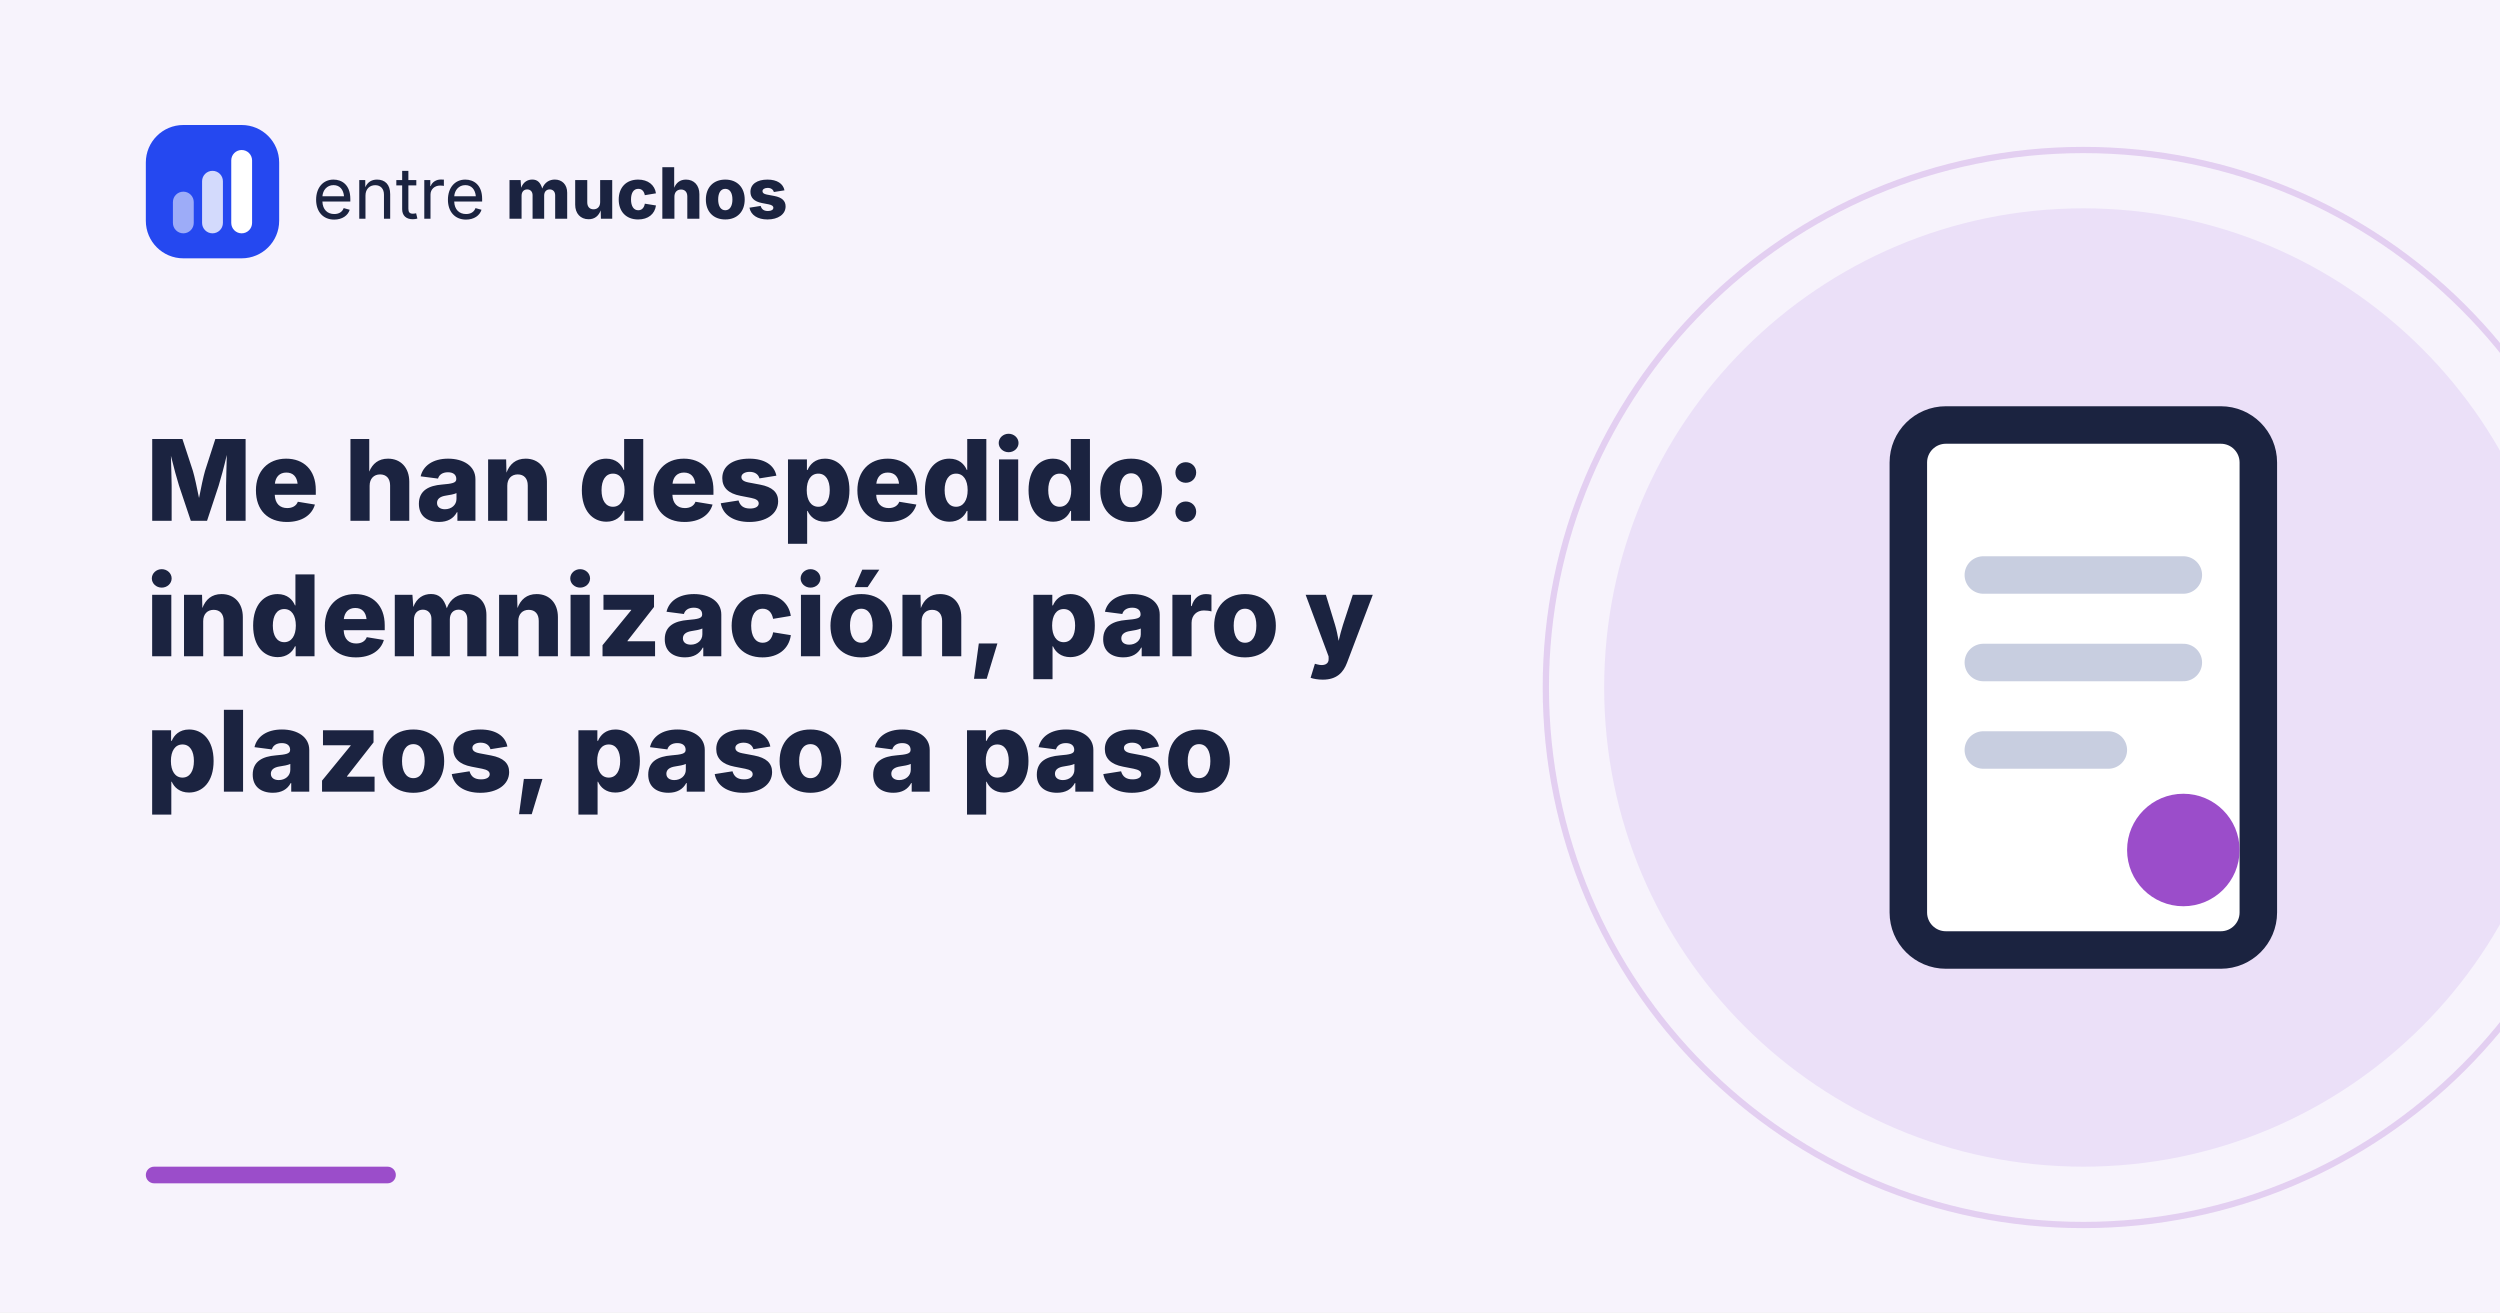
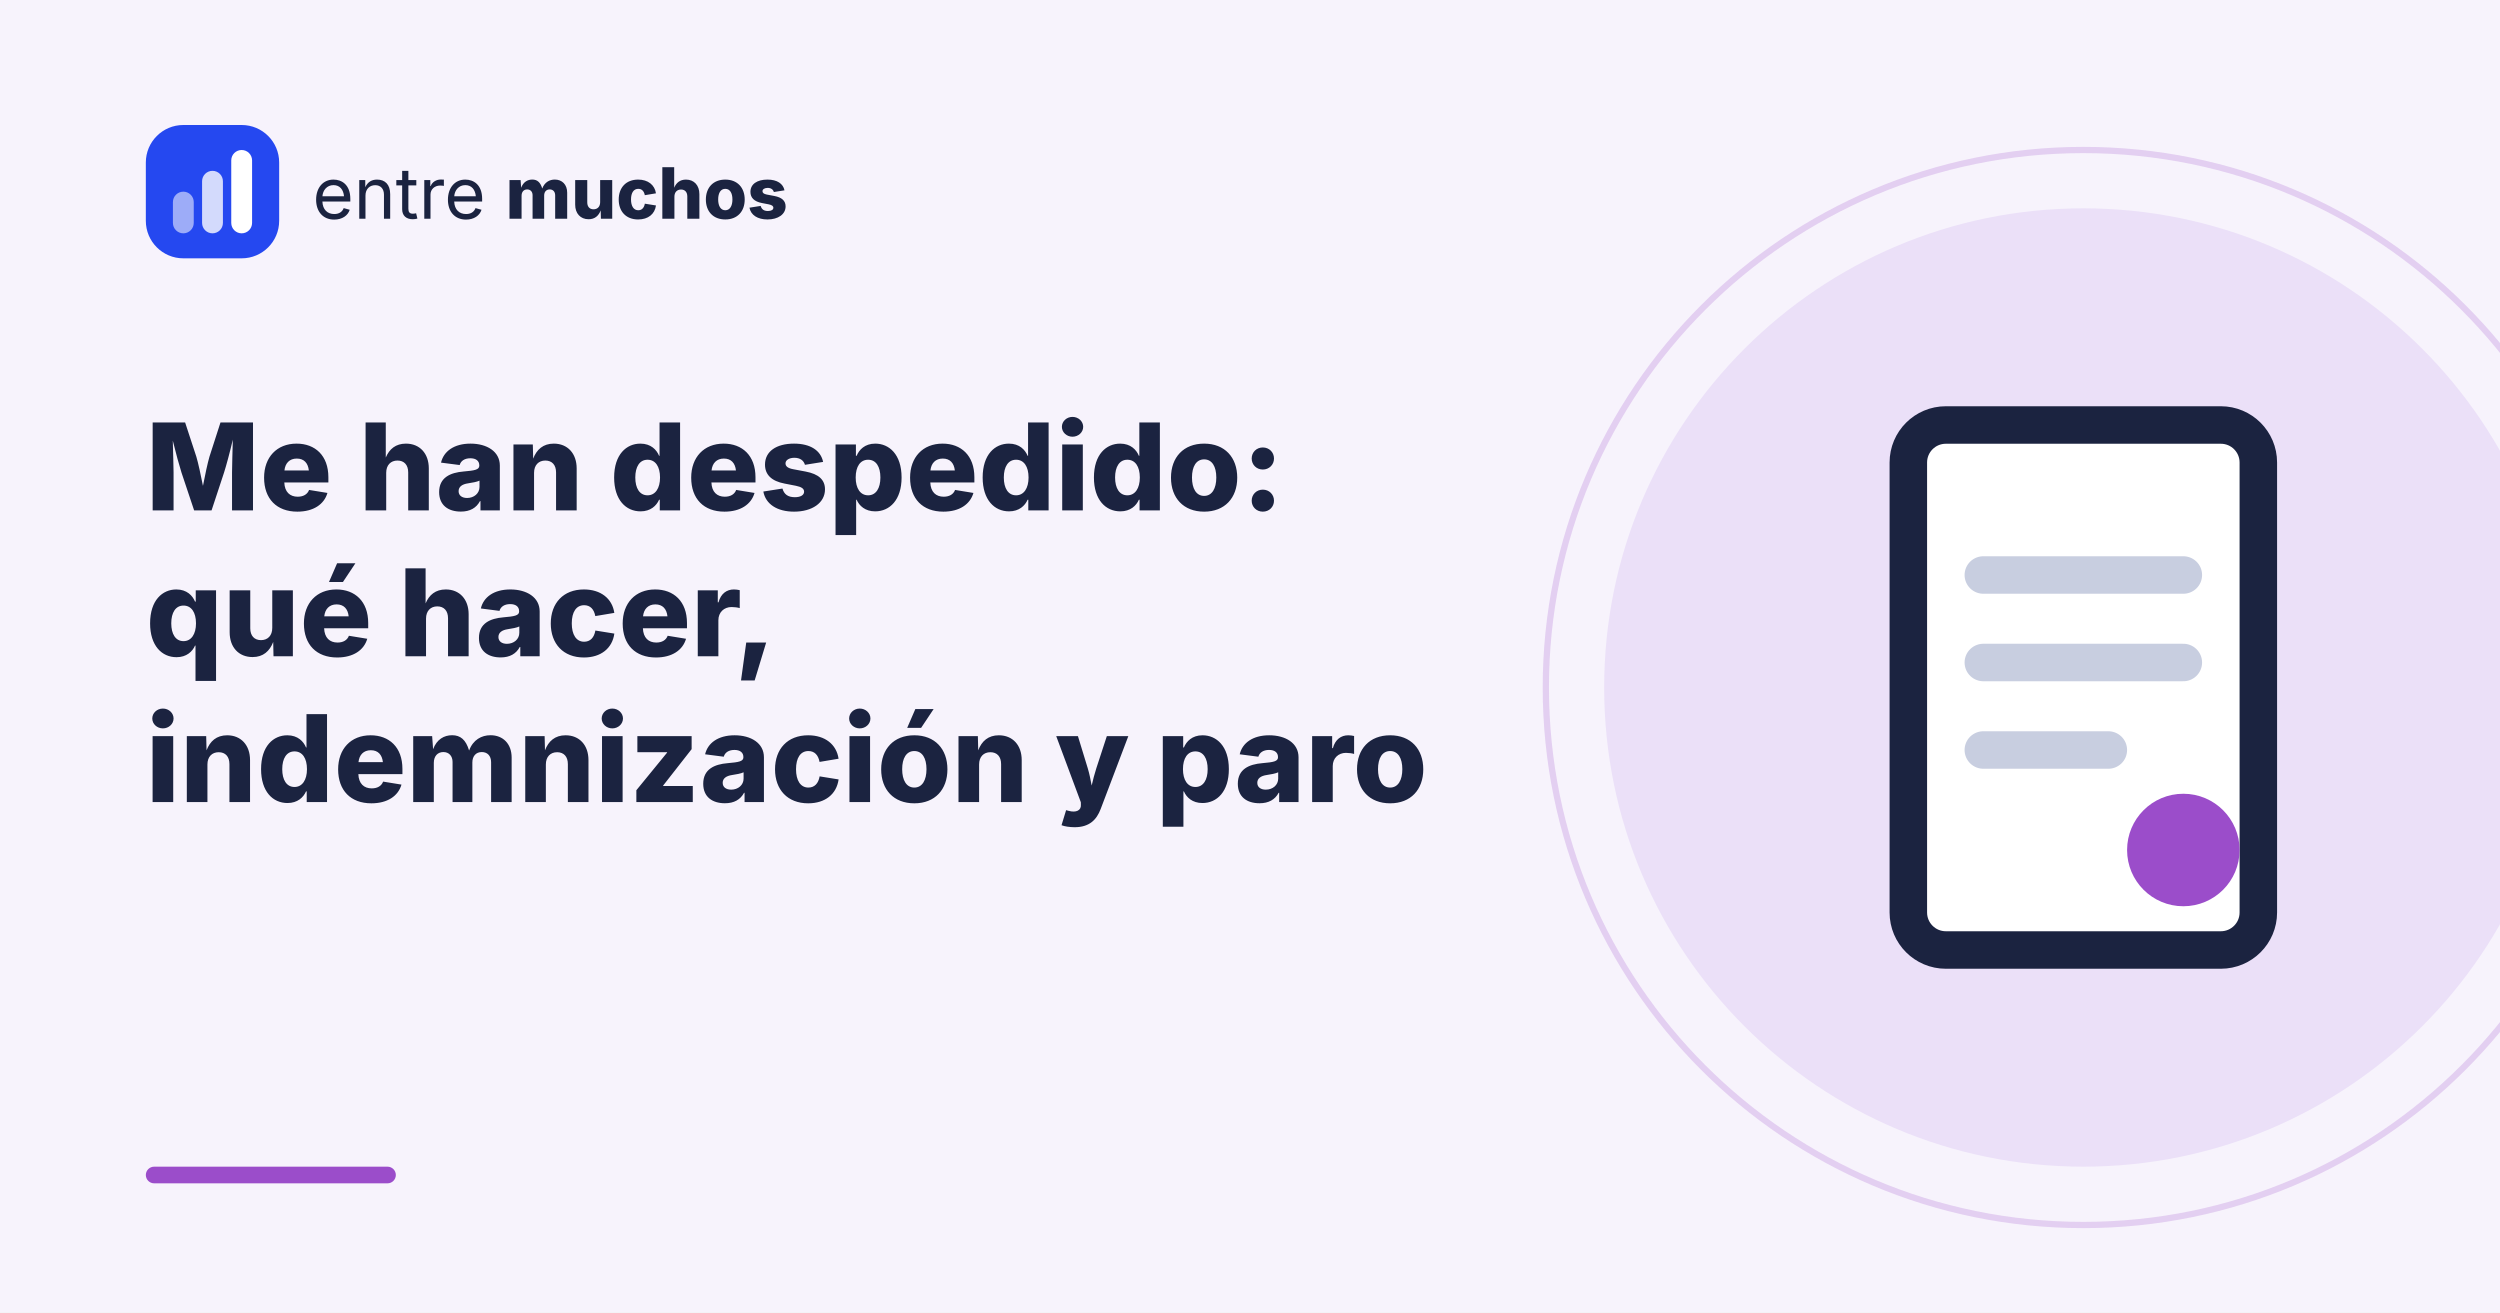
- <svg xmlns="http://www.w3.org/2000/svg" width="1200" height="630" viewBox="0 0 1200 630" role="img" aria-label="Me han despedido: indemnización, paro y plazos, paso a paso">
+ <svg xmlns="http://www.w3.org/2000/svg" width="1200" height="630" viewBox="0 0 1200 630" role="img" aria-label="Me han despedido: qué hacer, indemnización y paro">
  <rect width="1200" height="630" fill="#f7f3fc" />
  <circle cx="1000" cy="330" r="230" fill="#ebe0f8" />
  <circle cx="1000" cy="330" r="258" fill="none" stroke="#9b4dca" stroke-opacity=".22" stroke-width="3" />
  <g transform="translate(850 180) scale(3)">
    <rect x="22" y="8" width="56" height="84" rx="6" fill="#fff" stroke="#1b2340" stroke-width="6" />
    <path d="M34 32h32M34 46h32M34 60h20" stroke="#c8cee0" stroke-width="6" stroke-linecap="round" />
    <circle cx="66" cy="76" r="9" fill="#9b4dca" />
  </g>
  <rect x="70" y="60" width="64" height="64" rx="18" fill="#2548f0" />
  <rect x="83" y="92" width="10" height="20" rx="5" fill="#fff" fill-opacity=".55" />
  <rect x="97" y="82" width="10" height="30" rx="5" fill="#fff" fill-opacity=".8" />
  <rect x="111" y="72" width="10" height="40" rx="5" fill="#fff" />
  <text x="150" y="105" font-family="Inter,Helvetica,Arial,sans-serif" font-size="34" fill="#1b2340">entre <tspan font-weight="800">muchos</tspan>
  </text>
-   <text font-family="Inter,Helvetica,Arial,sans-serif" font-size="54" font-weight="800" fill="#1b2340">
-     <tspan x="70" y="250">Me han despedido:</tspan>
-     <tspan x="70" y="315">indemnización, paro y</tspan>
-     <tspan x="70" y="380">plazos, paso a paso</tspan>
+   <text font-family="Inter,Helvetica,Arial,sans-serif" font-size="58" font-weight="800" fill="#1b2340">
+     <tspan x="70" y="245">Me han despedido:</tspan>
+     <tspan x="70" y="315">qué hacer,</tspan>
+     <tspan x="70" y="385">indemnización y paro</tspan>
  </text>
  <rect x="70" y="560" width="120" height="8" rx="4" fill="#9b4dca" />
</svg>
